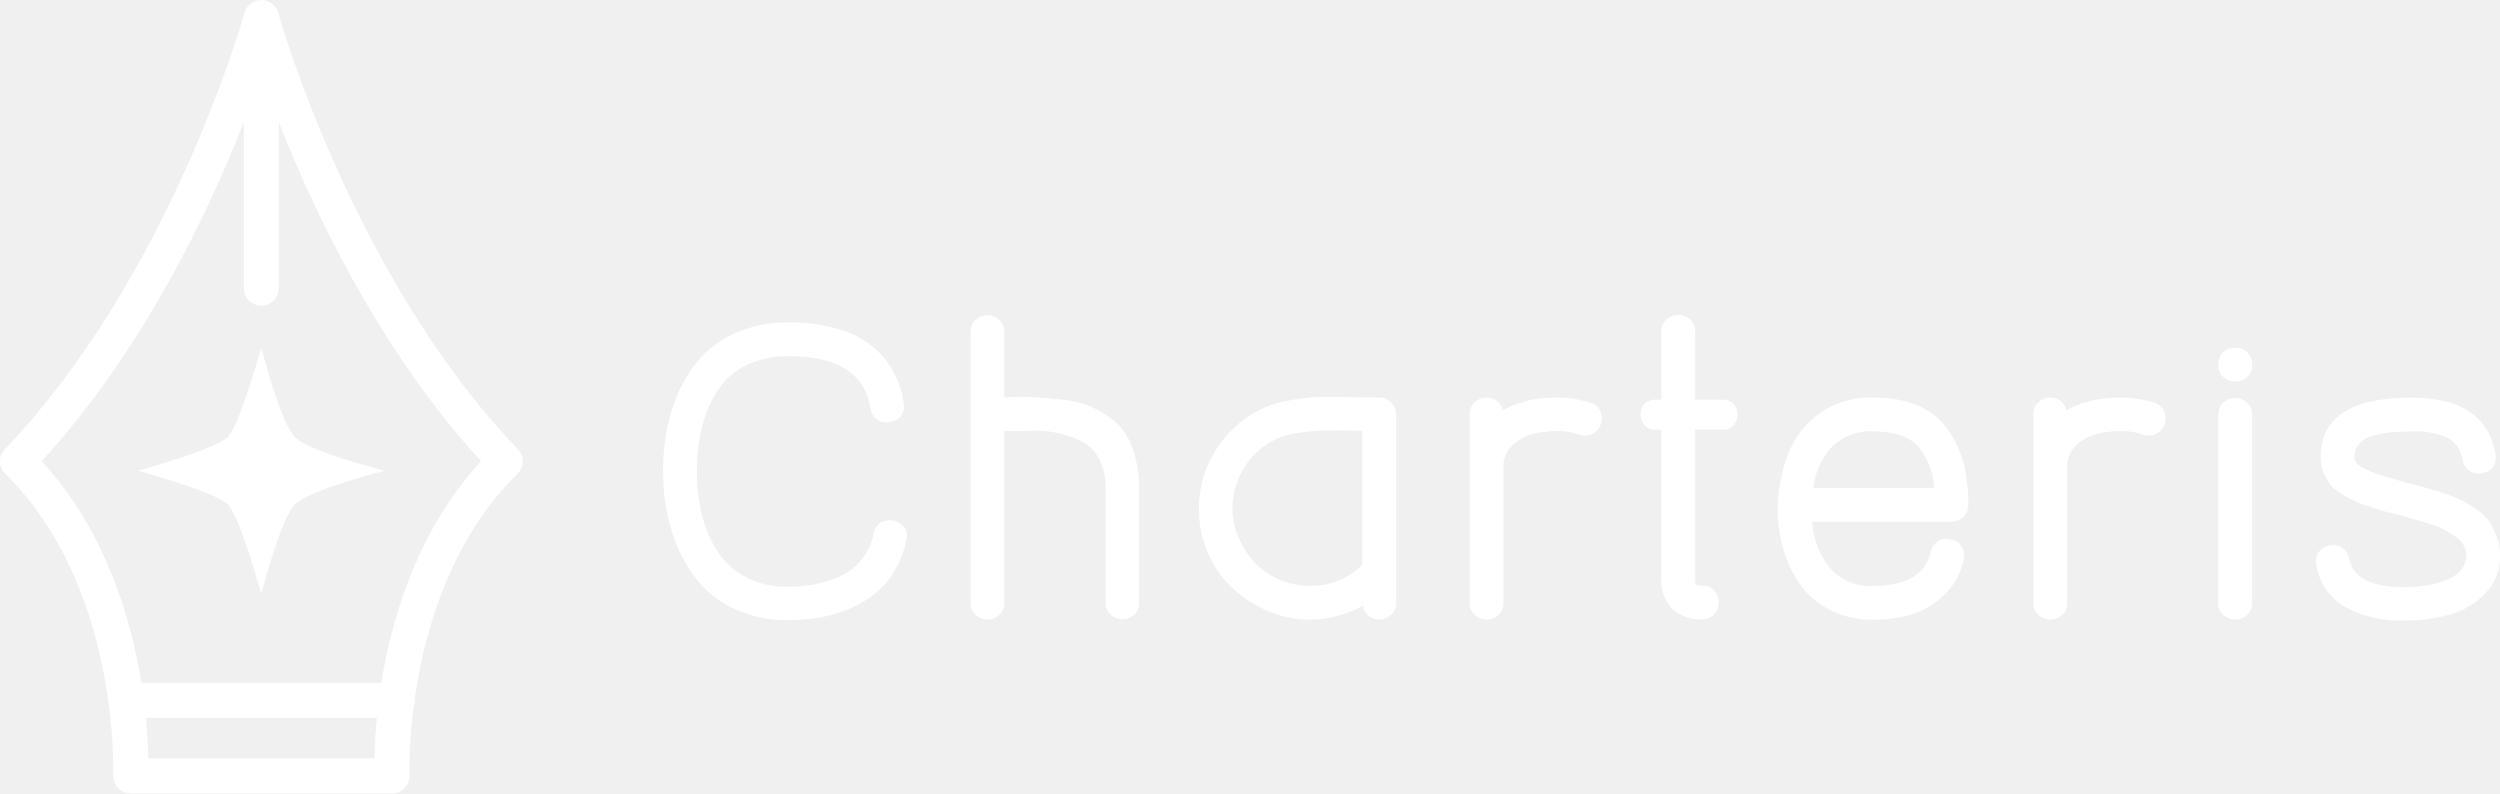
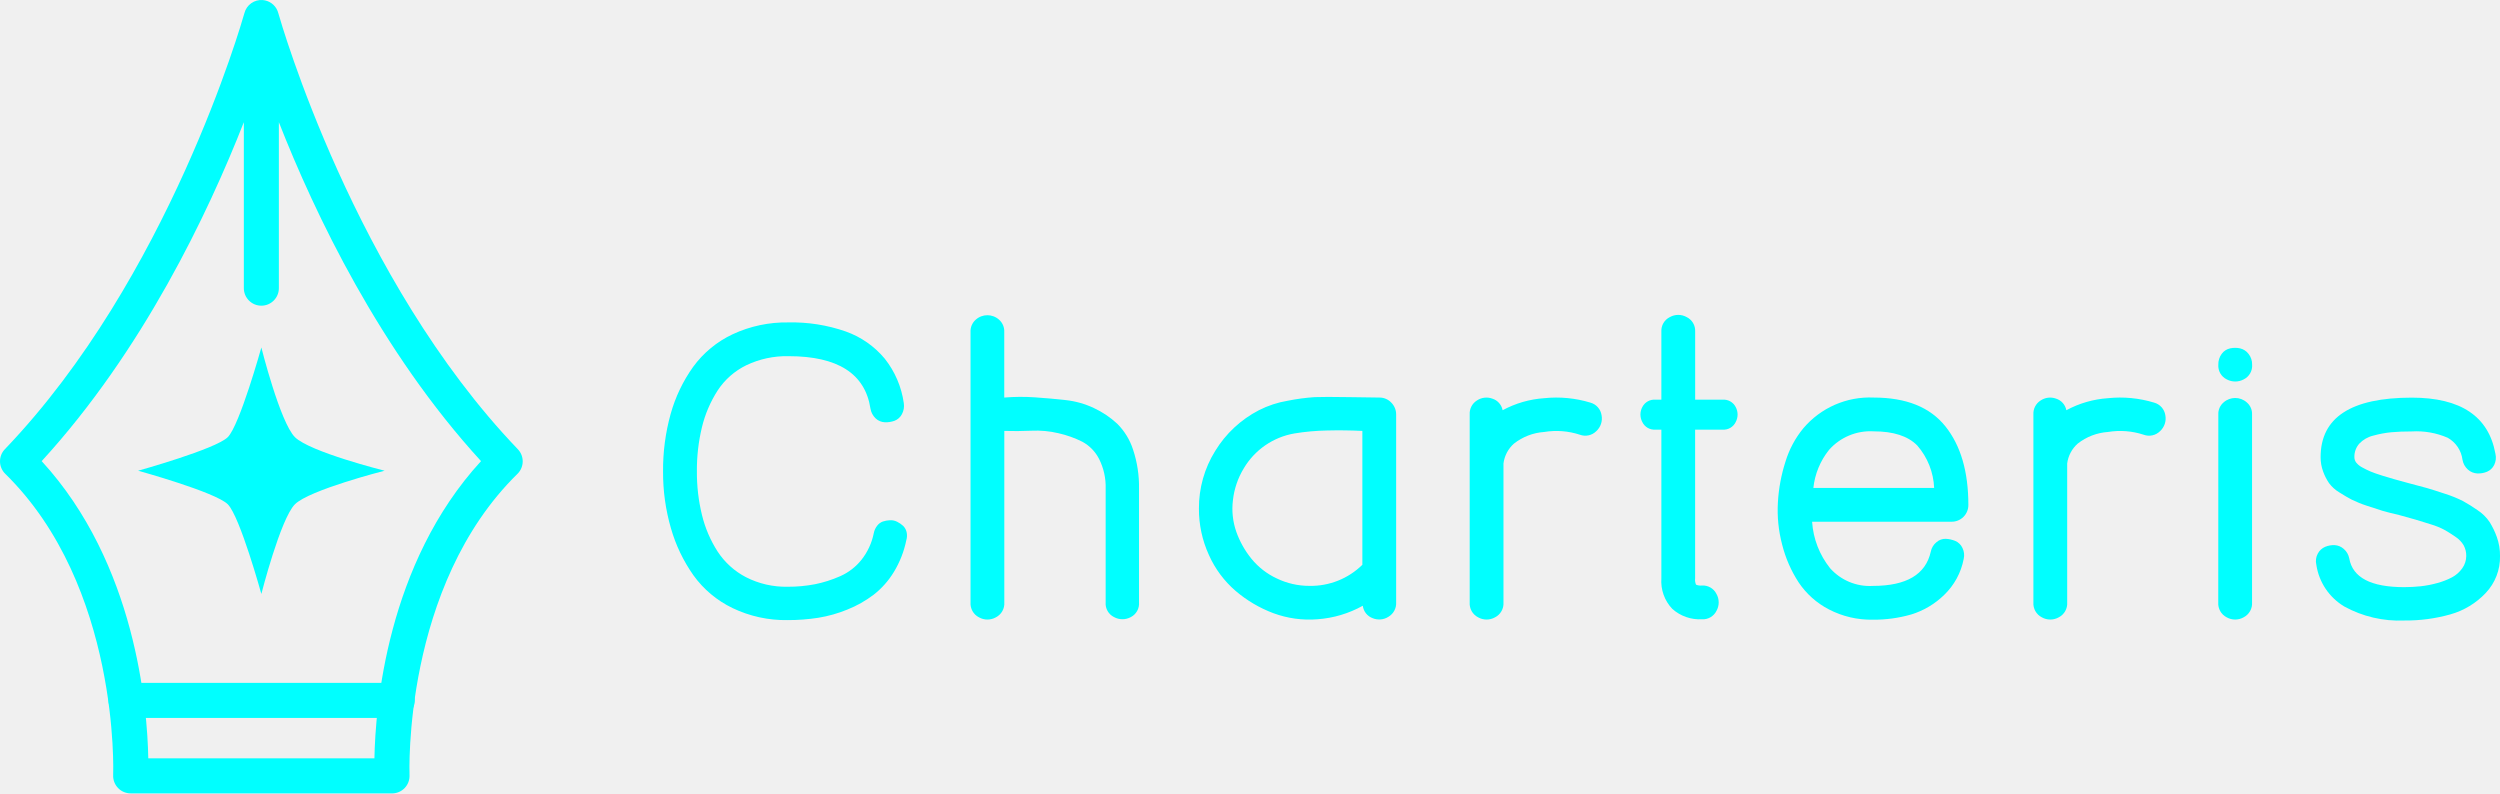
<svg xmlns="http://www.w3.org/2000/svg" id="Layer_1" data-name="Layer 1" viewBox="0 0 285.554 90.621">
  <defs>
-     <style>.cls-1{fill:#fff;}</style>
+     <style>.cls-1{fill:#00FFFF;}</style>
  </defs>
  <path class="cls-1" d="M44.179,90.621H14.326a2,2,0,0,1-2-2.088C12.337,88.319,13.1,66.961,0,54.12a2,2,0,0,1-.043-2.812C18.636,31.826,27.022,2.545,27.317,1.5A2,2,0,0,1,29.423.007a2.078,2.078,0,0,1,.249.038A2,2,0,0,1,31.188,1.5c.3,1.049,8.7,30.352,27.36,49.812a2,2,0,0,1-.043,2.812c-13.1,12.841-12.338,34.2-12.328,34.413a2,2,0,0,1-2,2.088Zm-27.841-4H42.167C42.274,80.83,43.578,64.4,54.344,52.67,42.817,40.084,35.355,24.405,31.252,13.956v18.96a2,2,0,0,1-4,0V13.956C23.149,24.405,15.688,40.084,4.161,52.67,14.927,64.4,16.23,80.83,16.338,86.621Z" transform="translate(0.6)" />
  <path class="cls-1" d="M29.252,39.69s2.142,8.549,3.835,10.242,10.242,3.834,10.242,3.834-8.6,2.191-10.242,3.835-3.835,10.242-3.835,10.242-2.441-8.85-3.834-10.242-10.242-3.835-10.242-3.835,8.88-2.471,10.242-3.834S29.252,39.69,29.252,39.69Z" transform="translate(0.6)" />
  <path class="cls-1" d="M44.776,82H13.8a2,2,0,1,1,0-4H44.776a2,2,0,0,1,0,4Z" transform="translate(0.6)" />
  <path class="cls-1" d="M102.918,61.713A11.268,11.268,0,0,1,101.5,65.33a9.611,9.611,0,0,1-2.316,2.605,12.844,12.844,0,0,1-2.991,1.688,15.1,15.1,0,0,1-3.328.941,22.3,22.3,0,0,1-3.5.265,13.975,13.975,0,0,1-6.294-1.375,11.8,11.8,0,0,1-4.462-3.738,17.831,17.831,0,0,1-2.58-5.4,22.791,22.791,0,0,1-.893-6.463A23.826,23.826,0,0,1,76,47.291a17.182,17.182,0,0,1,2.581-5.4,11.785,11.785,0,0,1,4.51-3.714,14.48,14.48,0,0,1,6.367-1.35A18.661,18.661,0,0,1,96,37.861a10.236,10.236,0,0,1,4.461,3.111,10.514,10.514,0,0,1,2.171,5.065,2,2,0,0,1-.217,1.278,1.583,1.583,0,0,1-.844.748,2.867,2.867,0,0,1-1.11.169,1.63,1.63,0,0,1-1.037-.435,1.987,1.987,0,0,1-.6-1.134q-.916-5.979-9.357-5.98a10.654,10.654,0,0,0-4.823,1.036,8.194,8.194,0,0,0-3.281,2.895,13.664,13.664,0,0,0-1.784,4.172,20.854,20.854,0,0,0-.579,5.065,20.428,20.428,0,0,0,.579,4.968,13.664,13.664,0,0,0,1.784,4.172,8.594,8.594,0,0,0,3.256,2.943,10.012,10.012,0,0,0,4.751,1.085A16.072,16.072,0,0,0,92.5,66.73a13.923,13.923,0,0,0,2.87-.917,6.425,6.425,0,0,0,2.436-1.881,7.16,7.16,0,0,0,1.4-3.039,1.941,1.941,0,0,1,.386-.844,1.411,1.411,0,0,1,.651-.482,3.059,3.059,0,0,1,.8-.145,1.589,1.589,0,0,1,.82.169,2.973,2.973,0,0,1,.676.458,1.446,1.446,0,0,1,.409.7A1.8,1.8,0,0,1,102.918,61.713Z" transform="translate(0.6)" />
  <path class="cls-1" d="M129.5,55.828V68.8a1.733,1.733,0,0,1-.94,1.688,2,2,0,0,1-1.906,0,1.725,1.725,0,0,1-.964-1.688V55.828a7.047,7.047,0,0,0-.748-3.4,4.6,4.6,0,0,0-1.929-1.978,12.122,12.122,0,0,0-2.7-.964,11.164,11.164,0,0,0-3.112-.29q-1.591.072-3.087.024V68.8a1.778,1.778,0,0,1-.964,1.713,1.963,1.963,0,0,1-1.93,0,1.778,1.778,0,0,1-.964-1.713V37.933a1.755,1.755,0,0,1,.6-1.423,1.99,1.99,0,0,1,2.652,0,1.758,1.758,0,0,1,.6,1.423v7.476a23.116,23.116,0,0,1,3.5-.024q1.81.122,3.521.314a10.106,10.106,0,0,1,3.232.916,10.41,10.41,0,0,1,2.653,1.786,7.351,7.351,0,0,1,1.809,2.965A13.367,13.367,0,0,1,129.5,55.828Z" transform="translate(0.6)" />
  <path class="cls-1" d="M156.94,45.409a1.833,1.833,0,0,1,1.375.579,1.892,1.892,0,0,1,.555,1.351V68.8A1.787,1.787,0,0,1,158,70.444a1.955,1.955,0,0,1-1.809.168,1.743,1.743,0,0,1-1.132-1.422,12.484,12.484,0,0,1-5.163,1.543,11.8,11.8,0,0,1-5.064-.7,14.442,14.442,0,0,1-4.292-2.532,11.671,11.671,0,0,1-3.063-4.124,12.571,12.571,0,0,1-1.134-5.282,12.321,12.321,0,0,1,1.857-6.584,12.646,12.646,0,0,1,4.992-4.654,11.329,11.329,0,0,1,3.3-1.085,23.554,23.554,0,0,1,3.064-.411q1.107-.047,3.955,0T156.94,45.409Zm-1.929,19.1V49.22q-2.025-.1-4.051-.048a25.641,25.641,0,0,0-3.715.338,8.372,8.372,0,0,0-5.788,4,8.9,8.9,0,0,0-1.23,3.618,7.964,7.964,0,0,0,.386,3.617,10.437,10.437,0,0,0,1.737,3.087,8.2,8.2,0,0,0,2.894,2.243,8.528,8.528,0,0,0,3.737.844A8.392,8.392,0,0,0,155.011,64.511Z" transform="translate(0.6)" />
  <path class="cls-1" d="M181.057,45.988a1.762,1.762,0,0,1,1.278,1.448,1.958,1.958,0,0,1-.6,1.808,1.773,1.773,0,0,1-1.88.41,8.586,8.586,0,0,0-4.077-.313,6.29,6.29,0,0,0-3.449,1.326,3.642,3.642,0,0,0-1.2,2.267V68.8a1.779,1.779,0,0,1-.965,1.713,1.962,1.962,0,0,1-1.929,0,1.777,1.777,0,0,1-.965-1.713V47.339a1.771,1.771,0,0,1,.82-1.592,1.955,1.955,0,0,1,1.761-.217,1.723,1.723,0,0,1,1.181,1.327,11.639,11.639,0,0,1,4.751-1.375A13.329,13.329,0,0,1,181.057,45.988Z" transform="translate(0.6)" />
  <path class="cls-1" d="M196.154,45.651a1.546,1.546,0,0,1,1.5.843,1.8,1.8,0,0,1,0,1.713,1.536,1.536,0,0,1-1.5.868H193.02V66.054a1.433,1.433,0,0,0,.1.724,1.286,1.286,0,0,0,.675.1,1.737,1.737,0,0,1,1.664.965,1.962,1.962,0,0,1,0,1.929,1.739,1.739,0,0,1-1.664.965,4.721,4.721,0,0,1-3.376-1.182,4.574,4.574,0,0,1-1.254-3.5V49.075h-.676a1.533,1.533,0,0,1-1.5-.868,1.8,1.8,0,0,1,0-1.713,1.542,1.542,0,0,1,1.5-.843h.676V37.885a1.736,1.736,0,0,1,.964-1.664,1.963,1.963,0,0,1,1.93,0,1.74,1.74,0,0,1,.965,1.664v7.766Z" transform="translate(0.6)" />
  <path class="cls-1" d="M219.936,63.015a1.845,1.845,0,0,1,.65-1.085,1.554,1.554,0,0,1,1.061-.386,3.249,3.249,0,0,1,1.085.241,1.584,1.584,0,0,1,.821.8,1.853,1.853,0,0,1,.144,1.254,7.7,7.7,0,0,1-2.243,4.124,9.269,9.269,0,0,1-3.737,2.219,15.334,15.334,0,0,1-4.39.6,10.455,10.455,0,0,1-5.041-1.182,9.308,9.308,0,0,1-3.448-3.087,14.293,14.293,0,0,1-1.881-4.317,15.345,15.345,0,0,1-.482-4.823,18.661,18.661,0,0,1,.868-4.655,11.058,11.058,0,0,1,2.025-3.786,9.94,9.94,0,0,1,8.056-3.522q5.546,0,8.176,3.281t2.629,8.971a1.9,1.9,0,0,1-1.93,1.93H206.381a9.5,9.5,0,0,0,2.051,5.306,6.052,6.052,0,0,0,4.9,2.025Q219.066,66.922,219.936,63.015ZM208.311,51.391a8.349,8.349,0,0,0-1.785,4.341h13.795a7.874,7.874,0,0,0-1.929-4.848q-1.593-1.615-4.968-1.615A6.305,6.305,0,0,0,208.311,51.391Z" transform="translate(0.6)" />
  <path class="cls-1" d="M245.45,45.988a1.764,1.764,0,0,1,1.279,1.448,1.958,1.958,0,0,1-.6,1.808,1.775,1.775,0,0,1-1.881.41,8.581,8.581,0,0,0-4.076-.313,6.287,6.287,0,0,0-3.449,1.326,3.637,3.637,0,0,0-1.205,2.267V68.8a1.78,1.78,0,0,1-.965,1.713,1.963,1.963,0,0,1-1.93,0,1.779,1.779,0,0,1-.965-1.713V47.339a1.772,1.772,0,0,1,.821-1.592,1.953,1.953,0,0,1,1.76-.217,1.725,1.725,0,0,1,1.182,1.327,11.629,11.629,0,0,1,4.751-1.375A13.322,13.322,0,0,1,245.45,45.988Z" transform="translate(0.6)" />
  <path class="cls-1" d="M256.641,41.647a1.731,1.731,0,0,1-.965,1.689,2.054,2.054,0,0,1-1.93,0,1.729,1.729,0,0,1-.965-1.689,1.967,1.967,0,0,1,.386-1.23,1.6,1.6,0,0,1,.965-.627,2.709,2.709,0,0,1,1.134,0,1.7,1.7,0,0,1,.964.627A1.9,1.9,0,0,1,256.641,41.647Zm-3.86,5.692a1.7,1.7,0,0,1,.6-1.374,1.987,1.987,0,0,1,2.652,0,1.7,1.7,0,0,1,.6,1.374V68.8a1.78,1.78,0,0,1-.965,1.713,1.963,1.963,0,0,1-1.93,0,1.779,1.779,0,0,1-.965-1.713Z" transform="translate(0.6)" />
  <path class="cls-1" d="M274.391,55.153q1.5.386,2.243.6t2.05.651a13.628,13.628,0,0,1,2.026.82,17.525,17.525,0,0,1,1.664,1.037,4.938,4.938,0,0,1,1.4,1.375,8.922,8.922,0,0,1,.821,1.712,6.209,6.209,0,0,1,.361,2.146,5.953,5.953,0,0,1-1.64,4.245,8.841,8.841,0,0,1-4.027,2.436,18.757,18.757,0,0,1-5.282.7,13.027,13.027,0,0,1-6.825-1.592,6.7,6.7,0,0,1-3.207-4.774,1.8,1.8,0,0,1,.168-1.278,1.707,1.707,0,0,1,.844-.773,2.554,2.554,0,0,1,1.085-.192,1.7,1.7,0,0,1,1.037.433,1.9,1.9,0,0,1,.627,1.086q.579,3.281,6.271,3.28a18.05,18.05,0,0,0,1.881-.1,11.815,11.815,0,0,0,1.882-.362,8.142,8.142,0,0,0,1.688-.652,3.354,3.354,0,0,0,1.182-1.037A2.43,2.43,0,0,0,281.1,63.5a2.488,2.488,0,0,0-.289-1.2,2.889,2.889,0,0,0-.917-.965q-.627-.435-1.206-.772a8.533,8.533,0,0,0-1.64-.675q-1.062-.337-1.713-.53t-1.905-.531q-1.254-.29-1.9-.483t-1.785-.578a13,13,0,0,1-1.736-.7q-.6-.312-1.4-.82a4.074,4.074,0,0,1-1.182-1.061,5.974,5.974,0,0,1-.675-1.326,4.632,4.632,0,0,1-.289-1.64q0-6.8,10.418-6.8,8.394,0,9.551,6.415a1.888,1.888,0,0,1-.145,1.279,1.6,1.6,0,0,1-.82.772,2.61,2.61,0,0,1-1.109.193,1.72,1.72,0,0,1-1.062-.434,1.933,1.933,0,0,1-.627-1.134,3.361,3.361,0,0,0-1.687-2.508,9,9,0,0,0-4.1-.723q-1.35,0-2.363.095a11.929,11.929,0,0,0-2.05.387,3.21,3.21,0,0,0-1.592.916,2.246,2.246,0,0,0-.555,1.544,1.028,1.028,0,0,0,.217.627,2.189,2.189,0,0,0,.7.555,9.751,9.751,0,0,0,.942.458q.458.194,1.3.458t1.375.41Q273.378,54.865,274.391,55.153Z" transform="translate(0.6)" />
</svg>
